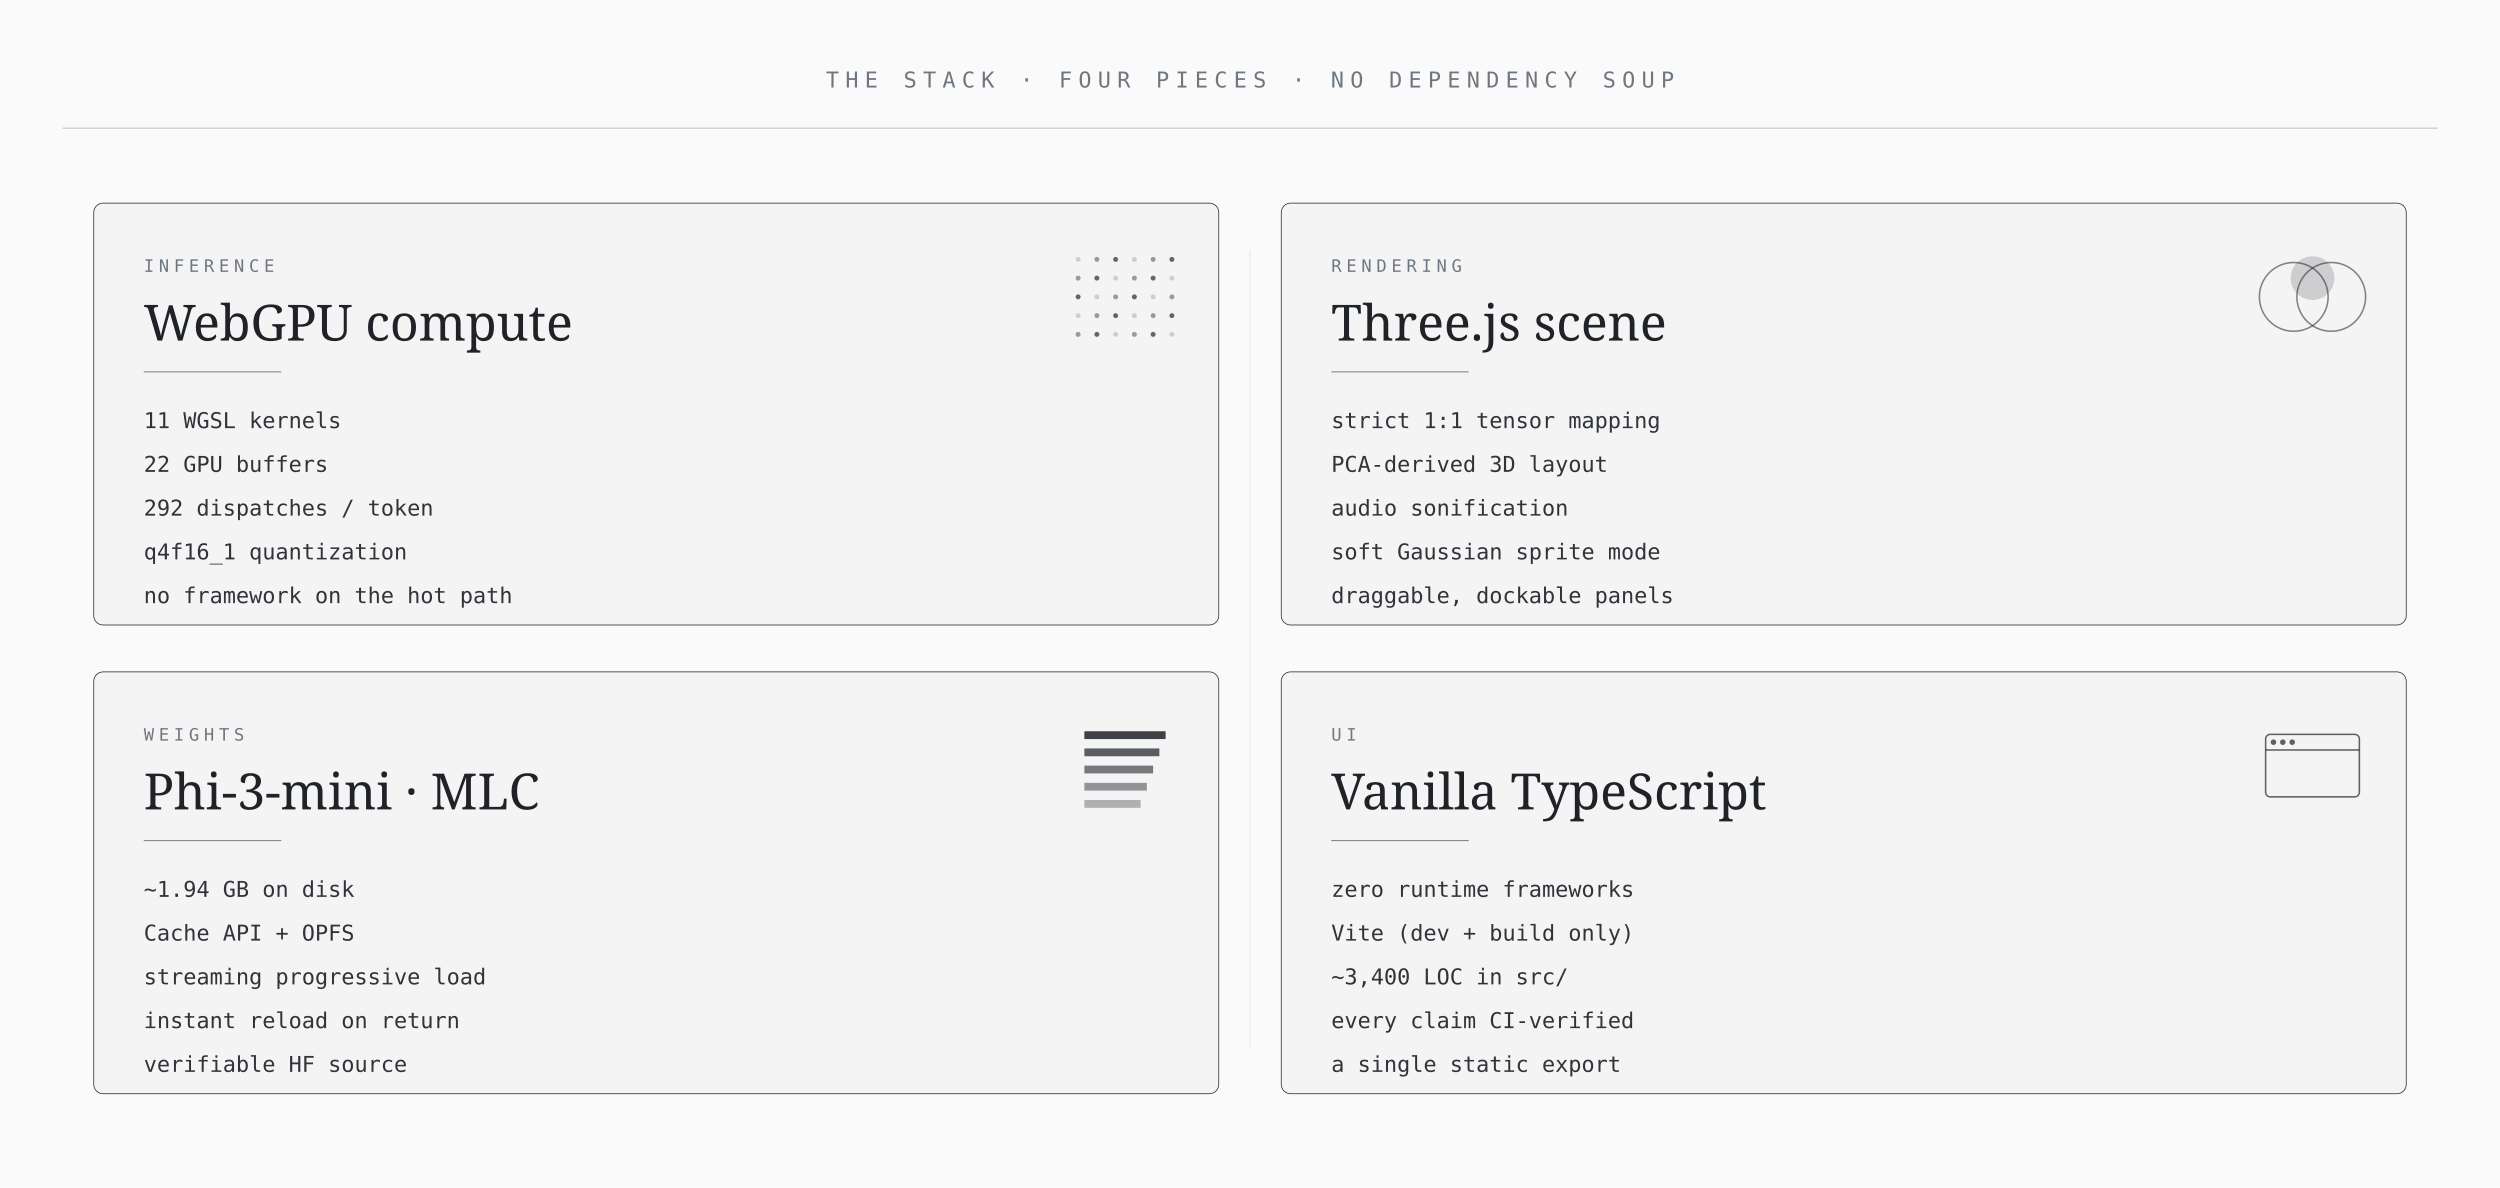
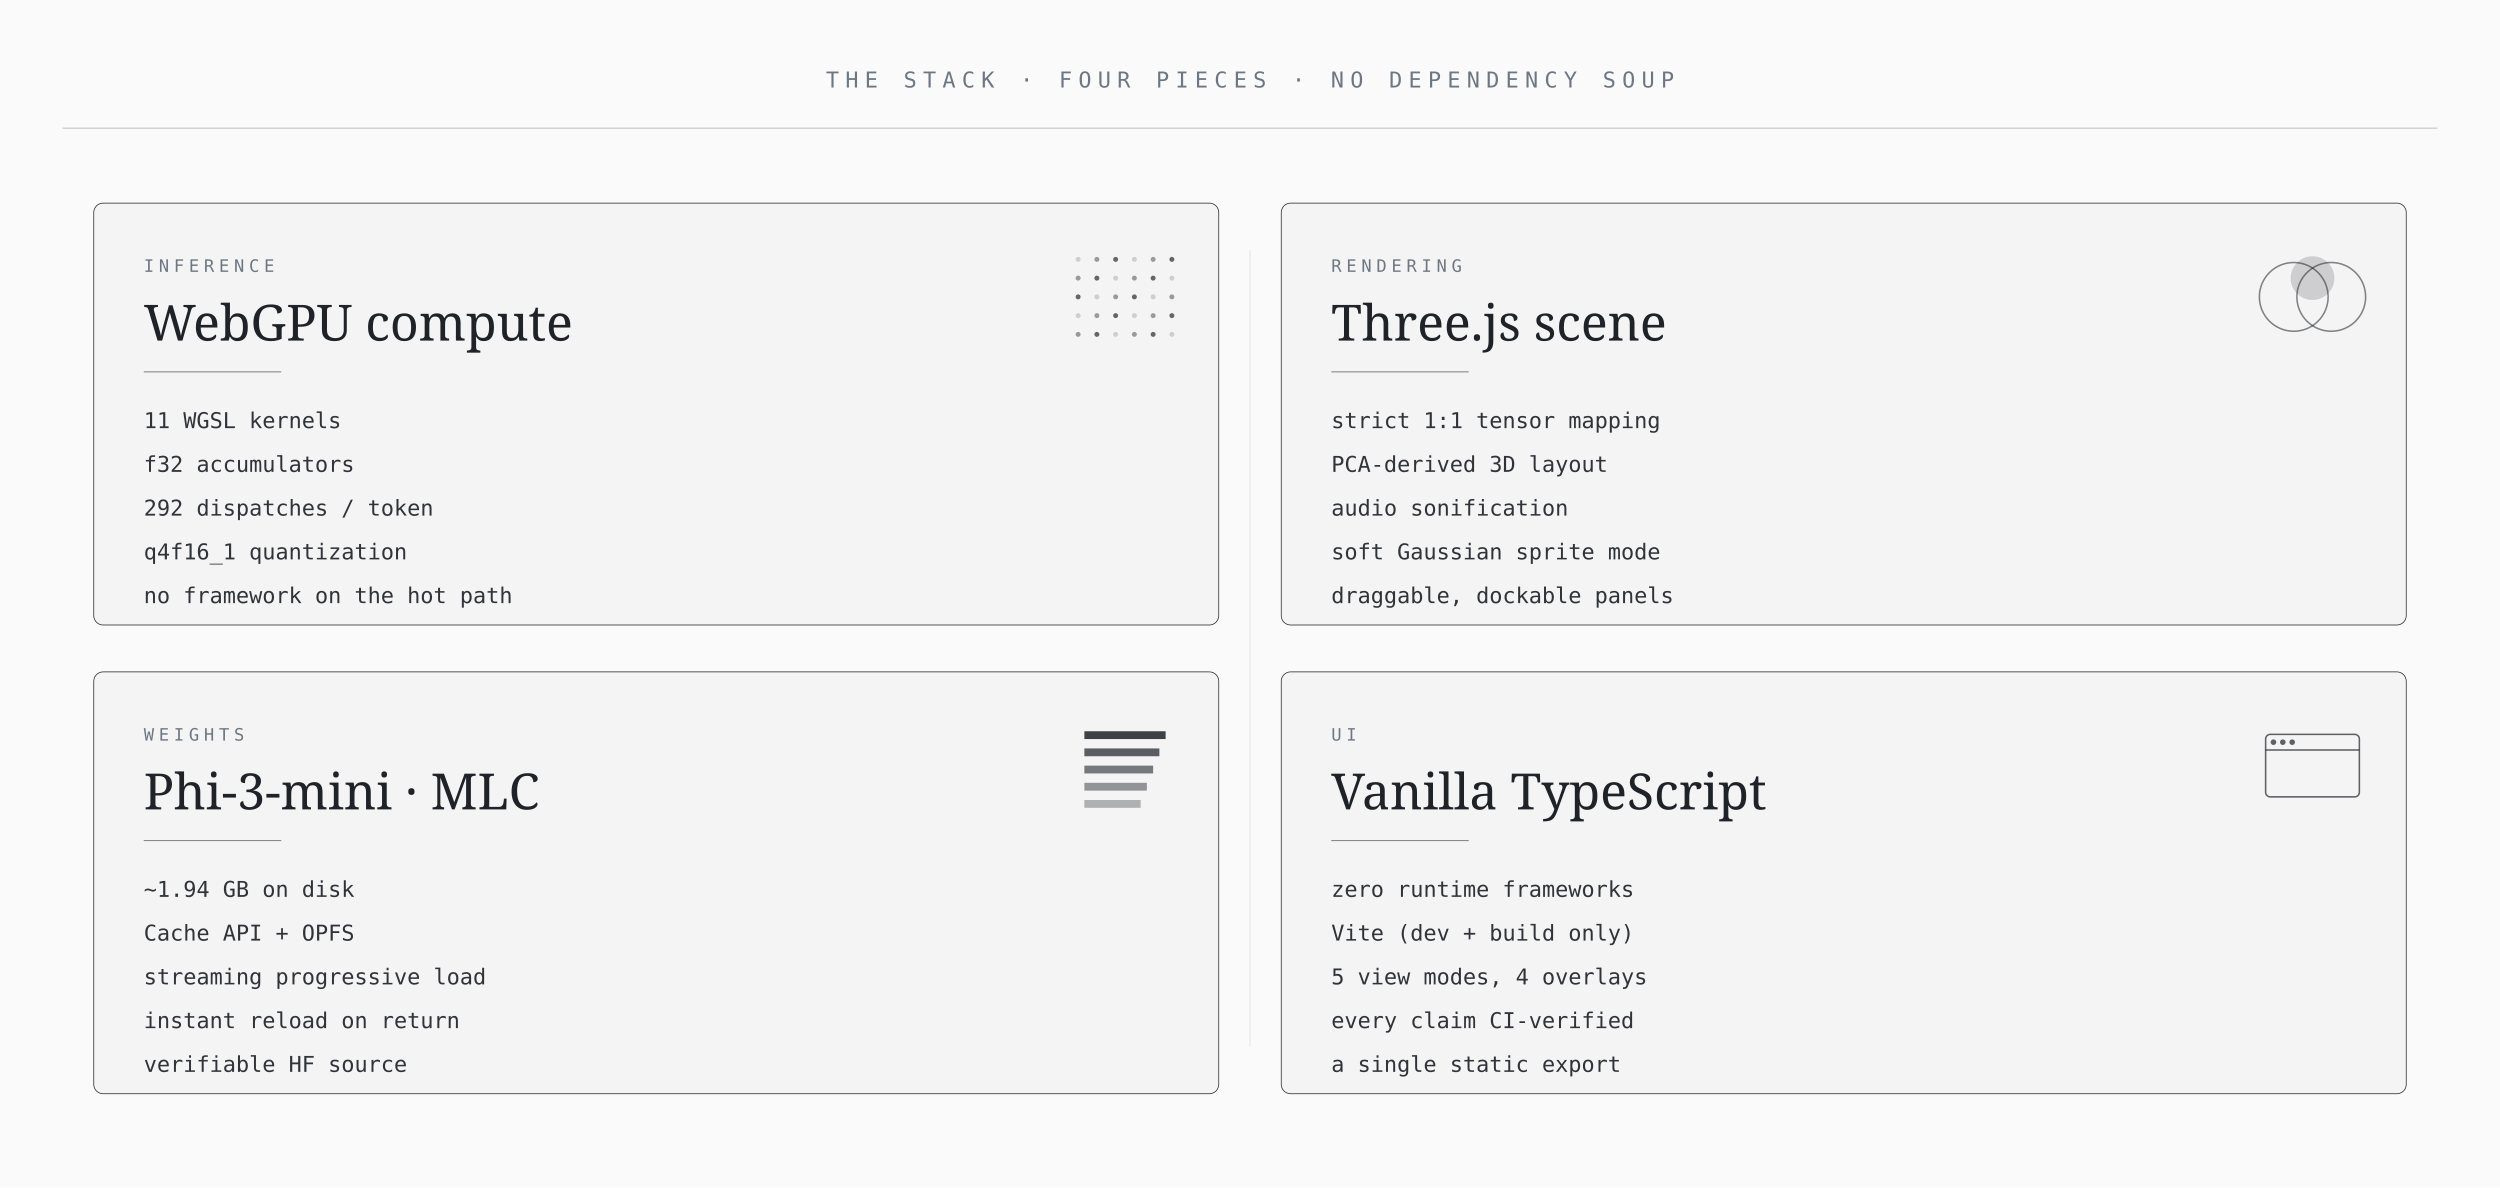
<svg xmlns="http://www.w3.org/2000/svg" viewBox="0 0 1600 760" role="img" aria-label="The stack — inference · rendering · weights · UI">
  <rect width="1600" height="760" fill="#fafafa" />
  <text x="800" y="56" font-size="14" font-family="'SF Mono', Menlo, monospace" fill="#6e7781" text-anchor="middle" letter-spacing="4">THE STACK · FOUR PIECES · NO DEPENDENCY SOUP</text>
  <line x1="40" y1="82" x2="1560" y2="82" stroke="#1f2328" stroke-width="0.5" opacity="0.35" />
  <rect x="60" y="130" width="720" height="270" rx="6" fill="rgba(31,35,40,0.025)" stroke="#1f2328" stroke-width="0.5" opacity="0.95" />
  <g>
    <circle cx="690" cy="166" r="1.6" fill="#1f2328" opacity="0.18" />
    <circle cx="690" cy="178" r="1.6" fill="#1f2328" opacity="0.43" />
    <circle cx="690" cy="190" r="1.6" fill="#1f2328" opacity="0.68" />
    <circle cx="690" cy="202" r="1.6" fill="#1f2328" opacity="0.18" />
    <circle cx="690" cy="214" r="1.6" fill="#1f2328" opacity="0.43" />
    <circle cx="702" cy="166" r="1.6" fill="#1f2328" opacity="0.43" />
    <circle cx="702" cy="178" r="1.6" fill="#1f2328" opacity="0.68" />
    <circle cx="702" cy="190" r="1.6" fill="#1f2328" opacity="0.18" />
    <circle cx="702" cy="202" r="1.6" fill="#1f2328" opacity="0.43" />
    <circle cx="702" cy="214" r="1.6" fill="#1f2328" opacity="0.68" />
    <circle cx="714" cy="166" r="1.6" fill="#1f2328" opacity="0.68" />
    <circle cx="714" cy="178" r="1.6" fill="#1f2328" opacity="0.18" />
    <circle cx="714" cy="190" r="1.6" fill="#1f2328" opacity="0.43" />
    <circle cx="714" cy="202" r="1.6" fill="#1f2328" opacity="0.68" />
    <circle cx="714" cy="214" r="1.6" fill="#1f2328" opacity="0.18" />
    <circle cx="726" cy="166" r="1.6" fill="#1f2328" opacity="0.18" />
    <circle cx="726" cy="178" r="1.6" fill="#1f2328" opacity="0.43" />
    <circle cx="726" cy="190" r="1.6" fill="#1f2328" opacity="0.68" />
    <circle cx="726" cy="202" r="1.6" fill="#1f2328" opacity="0.18" />
    <circle cx="726" cy="214" r="1.6" fill="#1f2328" opacity="0.43" />
    <circle cx="738" cy="166" r="1.6" fill="#1f2328" opacity="0.43" />
    <circle cx="738" cy="178" r="1.6" fill="#1f2328" opacity="0.68" />
    <circle cx="738" cy="190" r="1.6" fill="#1f2328" opacity="0.18" />
    <circle cx="738" cy="202" r="1.6" fill="#1f2328" opacity="0.43" />
    <circle cx="738" cy="214" r="1.6" fill="#1f2328" opacity="0.68" />
    <circle cx="750" cy="166" r="1.6" fill="#1f2328" opacity="0.68" />
    <circle cx="750" cy="178" r="1.6" fill="#1f2328" opacity="0.18" />
    <circle cx="750" cy="190" r="1.6" fill="#1f2328" opacity="0.43" />
    <circle cx="750" cy="202" r="1.6" fill="#1f2328" opacity="0.68" />
    <circle cx="750" cy="214" r="1.6" fill="#1f2328" opacity="0.18" />
  </g>
  <text x="92" y="174" font-size="11" font-family="'SF Mono', Menlo, monospace" fill="#6e7781" letter-spacing="3">INFERENCE</text>
  <text x="92" y="218" font-size="32" font-family="Georgia, serif" fill="#1f2328" font-weight="300">WebGPU compute</text>
  <line x1="92" y1="238" x2="180" y2="238" stroke="#1f2328" stroke-width="0.6" opacity="0.6" />
  <text x="92" y="274" font-size="14" font-family="'SF Mono', Menlo, monospace" fill="#1f2328" opacity="0.92">11 WGSL kernels</text>
-   <text x="92" y="302" font-size="14" font-family="'SF Mono', Menlo, monospace" fill="#1f2328" opacity="0.92">22 GPU buffers</text>
+   <text x="92" y="302" font-size="14" font-family="'SF Mono', Menlo, monospace" fill="#1f2328" opacity="0.92">f32 accumulators</text>
  <text x="92" y="330" font-size="14" font-family="'SF Mono', Menlo, monospace" fill="#1f2328" opacity="0.92">292 dispatches / token</text>
  <text x="92" y="358" font-size="14" font-family="'SF Mono', Menlo, monospace" fill="#1f2328" opacity="0.92">q4f16_1 quantization</text>
  <text x="92" y="386" font-size="14" font-family="'SF Mono', Menlo, monospace" fill="#1f2328" opacity="0.92">no framework on the hot path</text>
  <rect x="820" y="130" width="720" height="270" rx="6" fill="rgba(31,35,40,0.025)" stroke="#1f2328" stroke-width="0.5" opacity="0.95" />
  <g>
    <circle cx="1468" cy="190" r="22" fill="none" stroke="#1f2328" stroke-width="1" opacity="0.55" />
    <circle cx="1492" cy="190" r="22" fill="none" stroke="#1f2328" stroke-width="1" opacity="0.55" />
    <circle cx="1480" cy="178" r="14" fill="#1f2328" opacity="0.18" />
  </g>
  <text x="852" y="174" font-size="11" font-family="'SF Mono', Menlo, monospace" fill="#6e7781" letter-spacing="3">RENDERING</text>
  <text x="852" y="218" font-size="32" font-family="Georgia, serif" fill="#1f2328" font-weight="300">Three.js scene</text>
  <line x1="852" y1="238" x2="940" y2="238" stroke="#1f2328" stroke-width="0.6" opacity="0.6" />
  <text x="852" y="274" font-size="14" font-family="'SF Mono', Menlo, monospace" fill="#1f2328" opacity="0.92">strict 1:1 tensor mapping</text>
  <text x="852" y="302" font-size="14" font-family="'SF Mono', Menlo, monospace" fill="#1f2328" opacity="0.92">PCA-derived 3D layout</text>
  <text x="852" y="330" font-size="14" font-family="'SF Mono', Menlo, monospace" fill="#1f2328" opacity="0.92">audio sonification</text>
  <text x="852" y="358" font-size="14" font-family="'SF Mono', Menlo, monospace" fill="#1f2328" opacity="0.92">soft Gaussian sprite mode</text>
  <text x="852" y="386" font-size="14" font-family="'SF Mono', Menlo, monospace" fill="#1f2328" opacity="0.92">draggable, dockable panels</text>
  <rect x="60" y="430" width="720" height="270" rx="6" fill="rgba(31,35,40,0.025)" stroke="#1f2328" stroke-width="0.5" opacity="0.95" />
  <g>
    <rect x="694" y="468" width="52" height="5" fill="#1f2328" opacity="0.85" />
    <rect x="694" y="479" width="48" height="5" fill="#1f2328" opacity="0.72" />
    <rect x="694" y="490" width="44" height="5" fill="#1f2328" opacity="0.59" />
    <rect x="694" y="501" width="40" height="5" fill="#1f2328" opacity="0.46" />
    <rect x="694" y="512" width="36" height="5" fill="#1f2328" opacity="0.33" />
  </g>
  <text x="92" y="474" font-size="11" font-family="'SF Mono', Menlo, monospace" fill="#6e7781" letter-spacing="3">WEIGHTS</text>
  <text x="92" y="518" font-size="32" font-family="Georgia, serif" fill="#1f2328" font-weight="300">Phi-3-mini · MLC</text>
  <line x1="92" y1="538" x2="180" y2="538" stroke="#1f2328" stroke-width="0.6" opacity="0.6" />
  <text x="92" y="574" font-size="14" font-family="'SF Mono', Menlo, monospace" fill="#1f2328" opacity="0.92">~1.94 GB on disk</text>
  <text x="92" y="602" font-size="14" font-family="'SF Mono', Menlo, monospace" fill="#1f2328" opacity="0.92">Cache API + OPFS</text>
  <text x="92" y="630" font-size="14" font-family="'SF Mono', Menlo, monospace" fill="#1f2328" opacity="0.92">streaming progressive load</text>
  <text x="92" y="658" font-size="14" font-family="'SF Mono', Menlo, monospace" fill="#1f2328" opacity="0.92">instant reload on return</text>
  <text x="92" y="686" font-size="14" font-family="'SF Mono', Menlo, monospace" fill="#1f2328" opacity="0.92">verifiable HF source</text>
  <rect x="820" y="430" width="720" height="270" rx="6" fill="rgba(31,35,40,0.025)" stroke="#1f2328" stroke-width="0.5" opacity="0.95" />
  <g>
    <rect x="1450" y="470" width="60" height="40" rx="3" fill="none" stroke="#1f2328" stroke-width="1" opacity="0.7" />
    <line x1="1450" y1="480" x2="1510" y2="480" stroke="#1f2328" stroke-width="1" opacity="0.7" />
    <circle cx="1455" cy="475" r="1.8" fill="#1f2328" opacity="0.7" />
    <circle cx="1461" cy="475" r="1.8" fill="#1f2328" opacity="0.7" />
    <circle cx="1467" cy="475" r="1.8" fill="#1f2328" opacity="0.7" />
  </g>
  <text x="852" y="474" font-size="11" font-family="'SF Mono', Menlo, monospace" fill="#6e7781" letter-spacing="3">UI</text>
  <text x="852" y="518" font-size="32" font-family="Georgia, serif" fill="#1f2328" font-weight="300">Vanilla TypeScript</text>
  <line x1="852" y1="538" x2="940" y2="538" stroke="#1f2328" stroke-width="0.6" opacity="0.6" />
  <text x="852" y="574" font-size="14" font-family="'SF Mono', Menlo, monospace" fill="#1f2328" opacity="0.92">zero runtime frameworks</text>
  <text x="852" y="602" font-size="14" font-family="'SF Mono', Menlo, monospace" fill="#1f2328" opacity="0.92">Vite (dev + build only)</text>
-   <text x="852" y="630" font-size="14" font-family="'SF Mono', Menlo, monospace" fill="#1f2328" opacity="0.92">~3,400 LOC in src/</text>
+   <text x="852" y="630" font-size="14" font-family="'SF Mono', Menlo, monospace" fill="#1f2328" opacity="0.92">5 view modes, 4 overlays</text>
  <text x="852" y="658" font-size="14" font-family="'SF Mono', Menlo, monospace" fill="#1f2328" opacity="0.92">every claim CI-verified</text>
  <text x="852" y="686" font-size="14" font-family="'SF Mono', Menlo, monospace" fill="#1f2328" opacity="0.92">a single static export</text>
  <line x1="800" y1="160" x2="800" y2="670" stroke="#1f2328" stroke-width="0.3" opacity="0.18" />
  <line x1="90" y1="411" x2="1510" y2="411" stroke="#1f2328" stroke-width="0.3" opacity="0" />
</svg>
